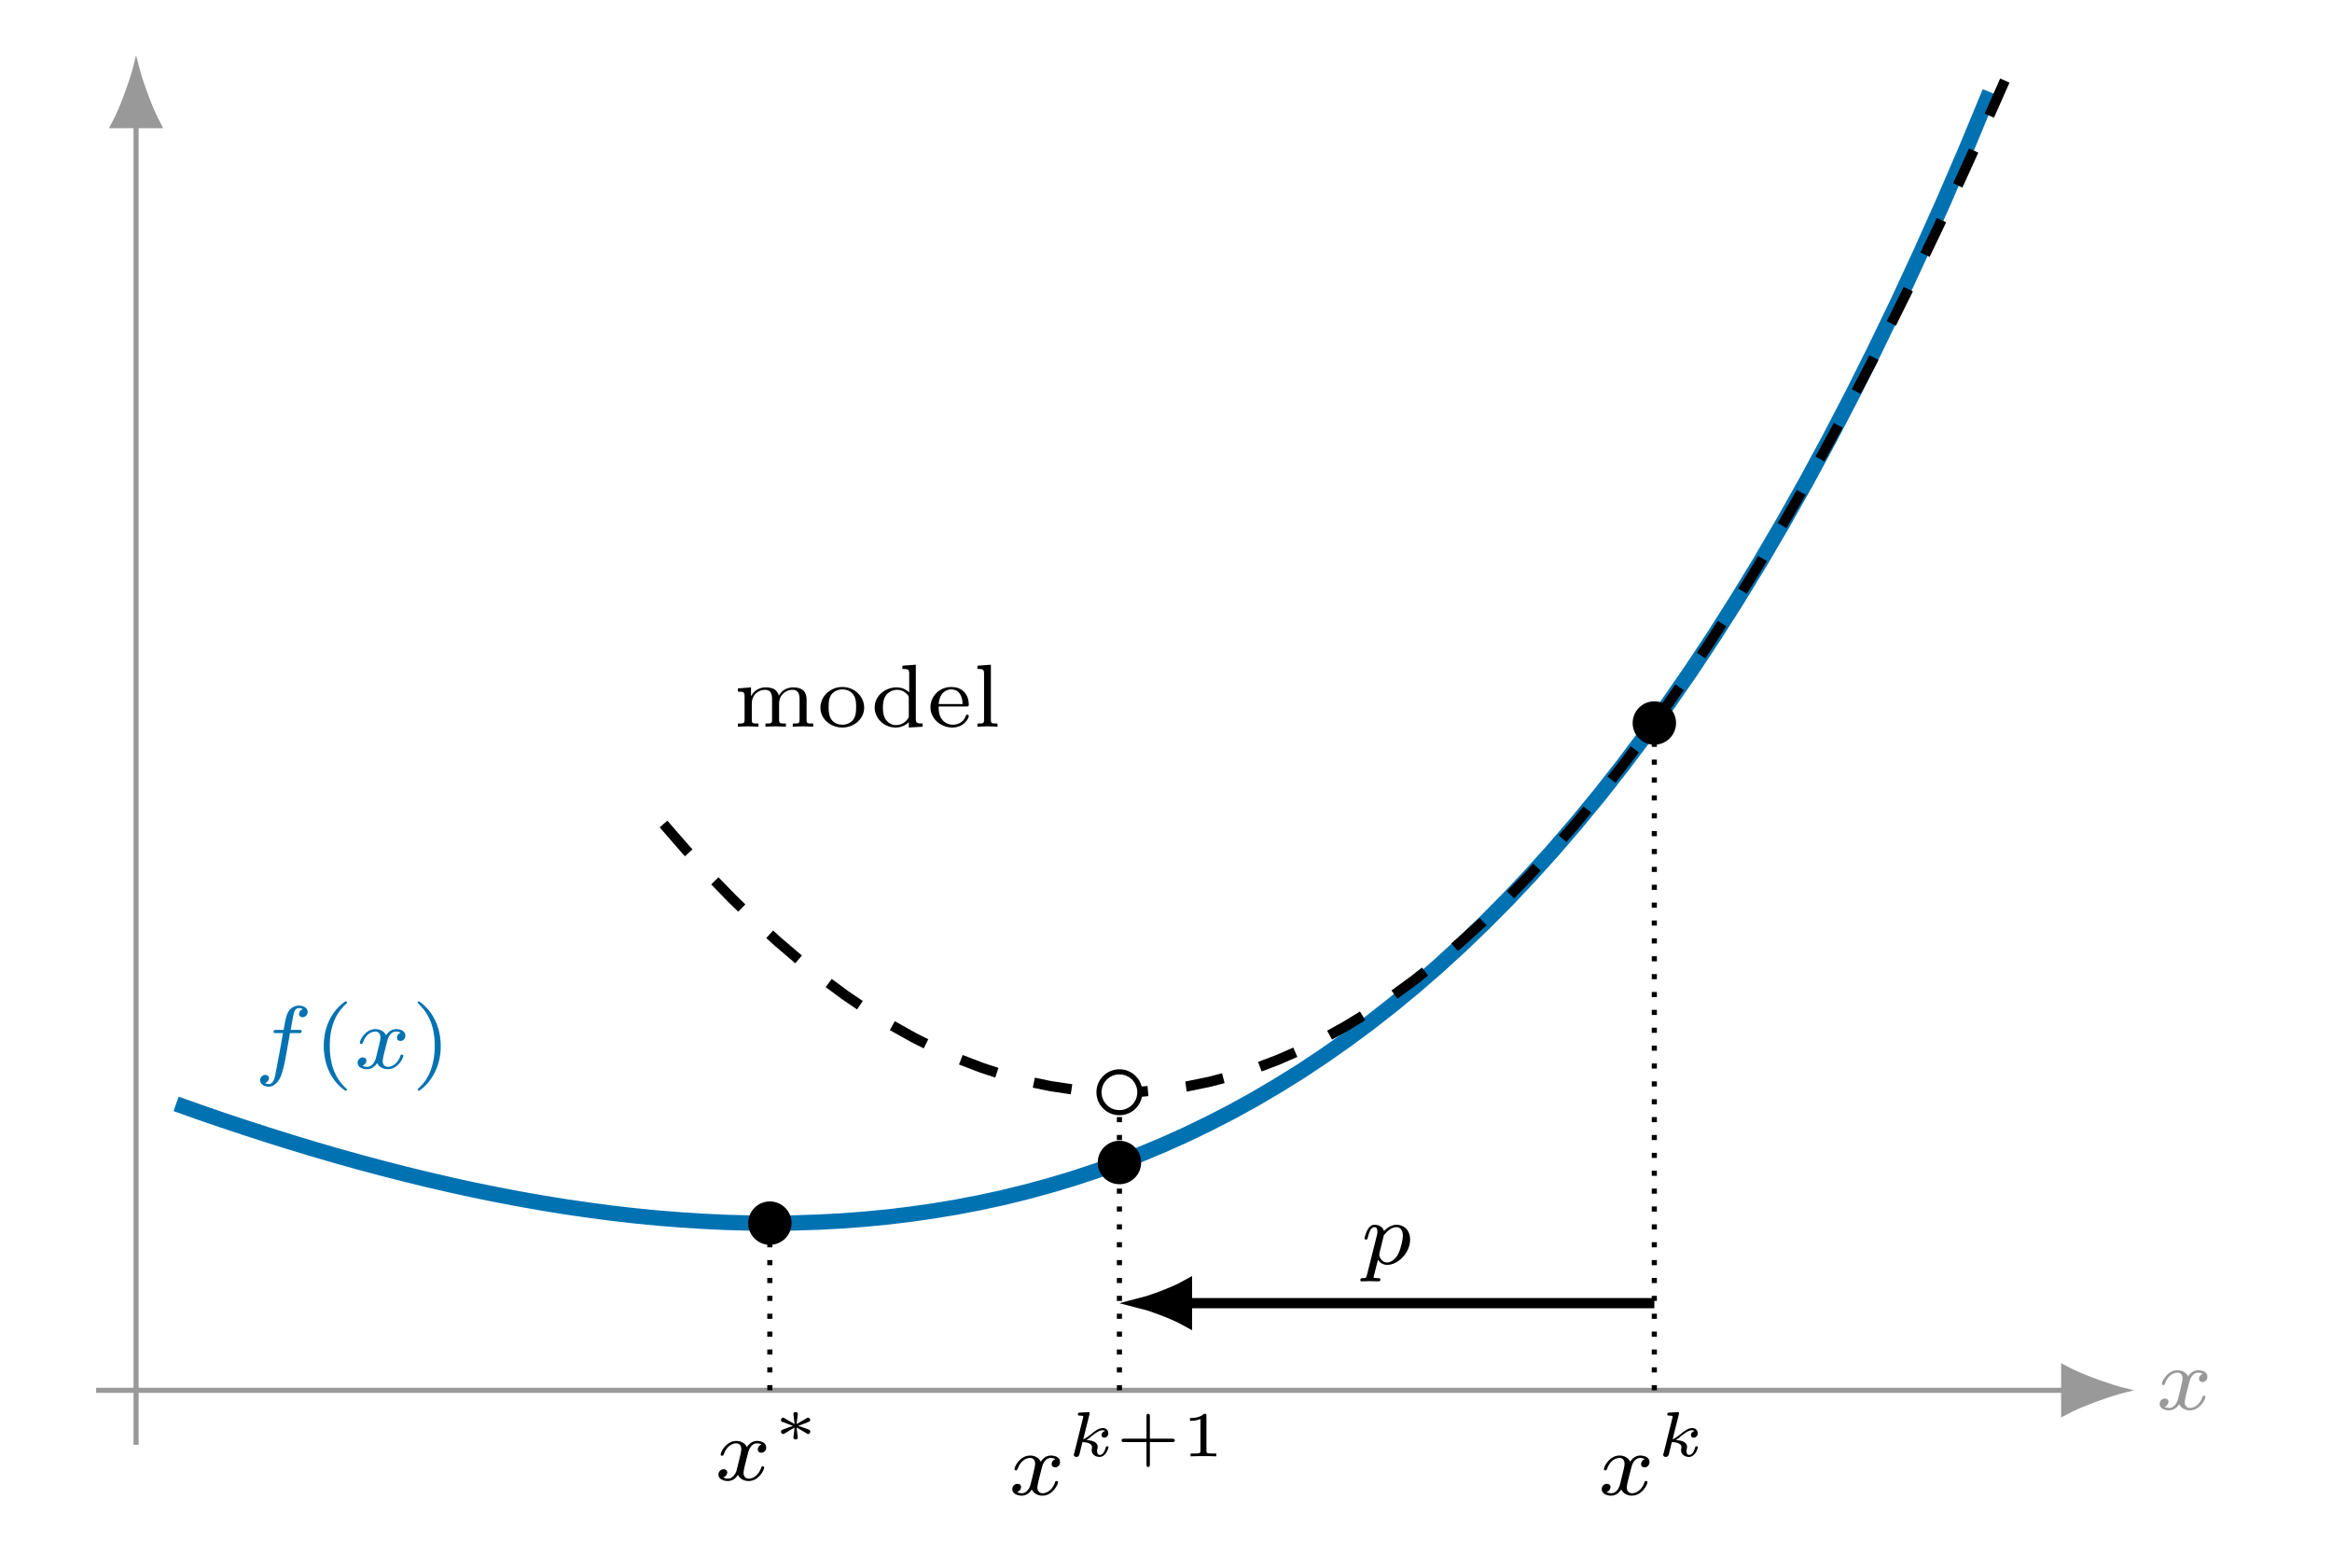
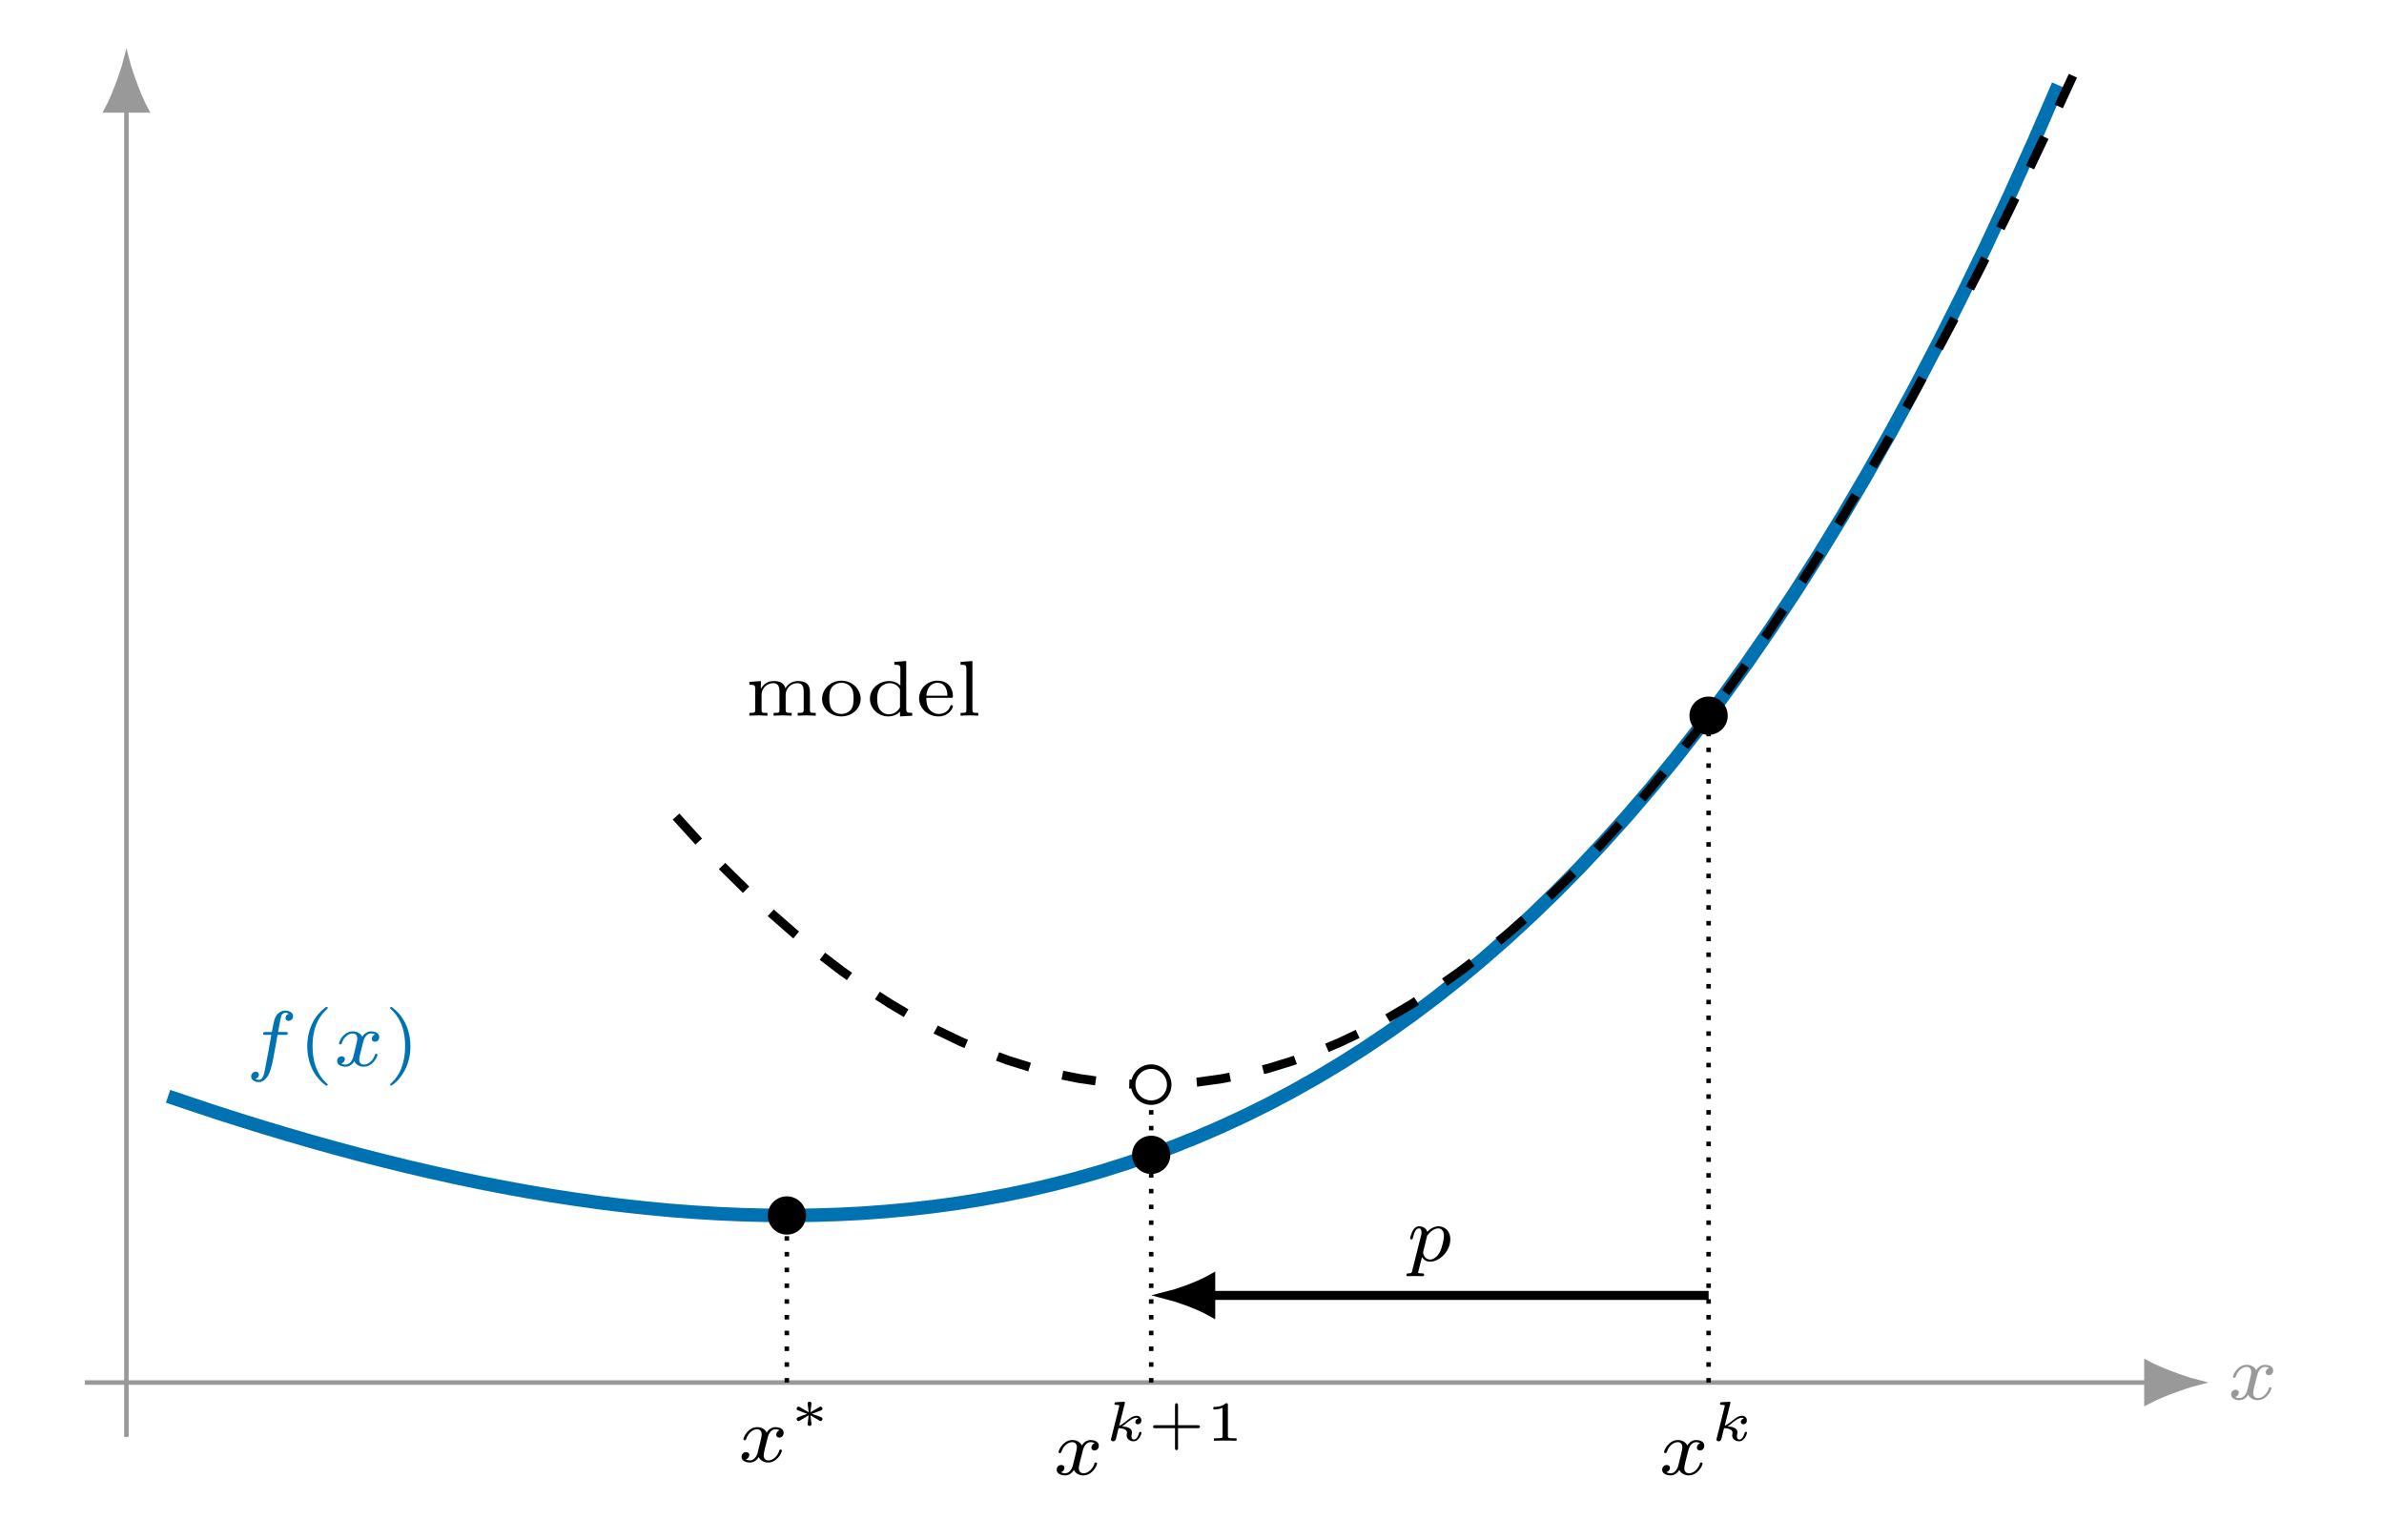
- <svg xmlns="http://www.w3.org/2000/svg" xmlns:xlink="http://www.w3.org/1999/xlink" width="181.54pt" height="121.996pt" viewBox="0 0 181.54 121.996">
+ <svg xmlns="http://www.w3.org/2000/svg" xmlns:xlink="http://www.w3.org/1999/xlink" width="210.453pt" height="135.887pt" viewBox="0 0 210.453 135.887">
  <defs>
    <g>
      <g id="glyph-0-0">
        <path d="M 1.734 -0.734 C 1.656 -0.5 1.438 -0.125 1.078 -0.125 C 1.062 -0.125 0.844 -0.125 0.703 -0.219 C 0.984 -0.312 1.016 -0.562 1.016 -0.609 C 1.016 -0.766 0.891 -0.859 0.734 -0.859 C 0.531 -0.859 0.328 -0.703 0.328 -0.438 C 0.328 -0.094 0.719 0.062 1.062 0.062 C 1.391 0.062 1.672 -0.125 1.844 -0.422 C 2.016 -0.062 2.391 0.062 2.672 0.062 C 3.469 0.062 3.891 -0.797 3.891 -1 C 3.891 -1.078 3.797 -1.078 3.781 -1.078 C 3.688 -1.078 3.672 -1.047 3.656 -0.969 C 3.5 -0.484 3.094 -0.125 2.703 -0.125 C 2.422 -0.125 2.281 -0.312 2.281 -0.578 C 2.281 -0.766 2.438 -1.391 2.641 -2.156 C 2.781 -2.703 3.094 -2.875 3.312 -2.875 C 3.328 -2.875 3.547 -2.875 3.688 -2.781 C 3.469 -2.719 3.391 -2.516 3.391 -2.391 C 3.391 -2.234 3.5 -2.141 3.672 -2.141 C 3.828 -2.141 4.047 -2.266 4.047 -2.562 C 4.047 -2.953 3.609 -3.062 3.328 -3.062 C 2.984 -3.062 2.703 -2.844 2.547 -2.578 C 2.422 -2.859 2.109 -3.062 1.719 -3.062 C 0.938 -3.062 0.5 -2.219 0.5 -2 C 0.5 -1.906 0.594 -1.906 0.609 -1.906 C 0.703 -1.906 0.703 -1.938 0.75 -2.031 C 0.922 -2.578 1.359 -2.875 1.703 -2.875 C 1.922 -2.875 2.109 -2.75 2.109 -2.406 C 2.109 -2.281 2.031 -1.922 1.969 -1.688 Z M 1.734 -0.734 " />
      </g>
      <g id="glyph-0-1">
        <path d="M 0.516 0.844 C 0.469 1.047 0.453 1.094 0.188 1.094 C 0.094 1.094 0 1.094 0 1.25 C 0 1.328 0.062 1.344 0.094 1.344 C 0.266 1.344 0.5 1.328 0.688 1.328 C 0.922 1.328 1.188 1.344 1.422 1.344 C 1.484 1.344 1.562 1.328 1.562 1.203 C 1.562 1.094 1.453 1.094 1.375 1.094 C 1.219 1.094 1.031 1.094 1.031 1.016 C 1.031 0.984 1.078 0.797 1.109 0.703 C 1.203 0.328 1.297 -0.047 1.375 -0.344 C 1.453 -0.203 1.672 0.062 2.094 0.062 C 2.938 0.062 3.875 -0.875 3.875 -1.906 C 3.875 -2.719 3.312 -3.062 2.828 -3.062 C 2.406 -3.062 2.031 -2.781 1.844 -2.578 C 1.719 -2.969 1.328 -3.062 1.125 -3.062 C 0.859 -3.062 0.688 -2.891 0.578 -2.703 C 0.438 -2.469 0.328 -2.047 0.328 -2 C 0.328 -1.906 0.422 -1.906 0.438 -1.906 C 0.547 -1.906 0.547 -1.938 0.594 -2.125 C 0.703 -2.531 0.828 -2.875 1.109 -2.875 C 1.281 -2.875 1.328 -2.719 1.328 -2.531 C 1.328 -2.453 1.328 -2.359 1.312 -2.328 Z M 1.828 -2.234 C 2.234 -2.766 2.594 -2.875 2.812 -2.875 C 3.078 -2.875 3.312 -2.672 3.312 -2.203 C 3.312 -1.906 3.156 -1.203 2.953 -0.797 C 2.781 -0.453 2.438 -0.125 2.094 -0.125 C 1.594 -0.125 1.469 -0.656 1.469 -0.734 C 1.469 -0.766 1.484 -0.812 1.484 -0.828 Z M 1.828 -2.234 " />
      </g>
      <g id="glyph-0-2">
        <path d="M 2.828 -2.75 L 3.516 -2.75 C 3.656 -2.75 3.734 -2.75 3.734 -2.906 C 3.734 -3 3.656 -3 3.531 -3 L 2.875 -3 C 3.031 -3.875 3.094 -4.203 3.156 -4.406 C 3.188 -4.547 3.344 -4.703 3.5 -4.703 C 3.516 -4.703 3.703 -4.703 3.828 -4.609 C 3.547 -4.531 3.531 -4.281 3.531 -4.234 C 3.531 -4.078 3.641 -3.984 3.797 -3.984 C 3.984 -3.984 4.203 -4.141 4.203 -4.406 C 4.203 -4.719 3.859 -4.891 3.5 -4.891 C 3.203 -4.891 2.859 -4.719 2.672 -4.375 C 2.531 -4.109 2.469 -3.797 2.328 -3 L 1.781 -3 C 1.641 -3 1.547 -3 1.547 -2.844 C 1.547 -2.75 1.641 -2.75 1.766 -2.75 L 2.281 -2.75 C 2.281 -2.703 1.828 -0.203 1.672 0.547 C 1.641 0.703 1.516 1.219 1.188 1.219 C 1.172 1.219 1.016 1.219 0.875 1.141 C 1.156 1.047 1.188 0.797 1.188 0.766 C 1.188 0.609 1.062 0.5 0.906 0.5 C 0.719 0.5 0.5 0.656 0.5 0.922 C 0.5 1.234 0.828 1.422 1.188 1.422 C 1.625 1.422 1.938 0.953 2.016 0.812 C 2.266 0.344 2.422 -0.516 2.438 -0.594 Z M 2.828 -2.75 " />
      </g>
      <g id="glyph-1-0">
        <path d="M 1.828 -3.266 C 1.844 -3.328 1.844 -3.344 1.844 -3.359 C 1.844 -3.453 1.781 -3.453 1.688 -3.438 L 1.078 -3.406 C 1 -3.391 0.984 -3.391 0.969 -3.375 C 0.938 -3.344 0.922 -3.281 0.922 -3.25 C 0.922 -3.172 1.016 -3.172 1.078 -3.172 C 1.078 -3.172 1.172 -3.172 1.25 -3.156 C 1.344 -3.156 1.344 -3.141 1.344 -3.094 C 1.344 -3.078 1.344 -3.078 1.328 -2.984 L 0.641 -0.234 C 0.609 -0.156 0.609 -0.156 0.609 -0.125 C 0.609 -0.016 0.703 0.047 0.812 0.047 C 1 0.047 1.047 -0.125 1.062 -0.203 L 1.281 -1.109 C 1.422 -1.109 2.031 -1.078 2.031 -0.719 C 2.031 -0.688 2.031 -0.672 2.016 -0.609 C 2 -0.531 2 -0.5 2 -0.484 C 2 -0.125 2.328 0.047 2.609 0.047 C 3.125 0.047 3.312 -0.656 3.312 -0.719 C 3.312 -0.781 3.234 -0.781 3.219 -0.781 C 3.125 -0.781 3.125 -0.766 3.094 -0.672 C 3.047 -0.5 2.906 -0.109 2.641 -0.109 C 2.453 -0.109 2.422 -0.297 2.422 -0.406 C 2.422 -0.406 2.422 -0.484 2.438 -0.562 C 2.469 -0.641 2.469 -0.703 2.469 -0.734 C 2.469 -1.172 1.922 -1.25 1.594 -1.266 C 1.734 -1.344 1.938 -1.516 2.016 -1.594 C 2.312 -1.812 2.578 -2.031 2.859 -2.031 C 2.969 -2.031 3 -2 3.031 -1.969 C 3.031 -1.969 3 -1.953 3 -1.953 C 2.766 -1.875 2.766 -1.672 2.766 -1.656 C 2.766 -1.562 2.828 -1.453 2.984 -1.453 C 3.094 -1.453 3.297 -1.531 3.297 -1.797 C 3.297 -2.047 3.109 -2.203 2.875 -2.203 C 2.531 -2.203 2.25 -1.969 1.891 -1.672 C 1.703 -1.531 1.547 -1.406 1.344 -1.328 Z M 1.828 -3.266 " />
      </g>
      <g id="glyph-2-0">
        <path d="M 2.688 -1.109 L 4.422 -1.109 C 4.484 -1.109 4.625 -1.109 4.625 -1.234 C 4.625 -1.375 4.484 -1.375 4.422 -1.375 L 2.688 -1.375 L 2.688 -3.109 C 2.688 -3.188 2.688 -3.312 2.547 -3.312 C 2.422 -3.312 2.422 -3.188 2.422 -3.109 L 2.422 -1.375 L 0.688 -1.375 C 0.609 -1.375 0.484 -1.375 0.484 -1.234 C 0.484 -1.109 0.609 -1.109 0.688 -1.109 L 2.422 -1.109 L 2.422 0.625 C 2.422 0.703 2.422 0.828 2.547 0.828 C 2.688 0.828 2.688 0.703 2.688 0.625 Z M 2.688 -1.109 " />
      </g>
      <g id="glyph-2-1">
        <path d="M 1.984 -3.156 C 1.984 -3.312 1.969 -3.312 1.797 -3.312 C 1.453 -2.984 0.891 -2.984 0.797 -2.984 L 0.703 -2.984 L 0.703 -2.766 L 0.797 -2.766 C 0.906 -2.766 1.234 -2.781 1.516 -2.906 L 1.516 -0.422 C 1.516 -0.266 1.516 -0.219 1 -0.219 L 0.75 -0.219 L 0.75 0 C 1.016 -0.016 1.453 -0.016 1.75 -0.016 C 2.031 -0.016 2.484 -0.016 2.75 0 L 2.75 -0.219 L 2.5 -0.219 C 1.984 -0.219 1.984 -0.266 1.984 -0.422 Z M 1.984 -3.156 " />
      </g>
      <g id="glyph-3-0">
        <path d="M 1.906 -1.375 C 1.922 -1.469 2 -2.109 2 -2.156 C 2 -2.234 1.922 -2.312 1.828 -2.312 C 1.719 -2.312 1.656 -2.234 1.656 -2.156 C 1.656 -2.109 1.734 -1.469 1.75 -1.375 L 0.969 -1.828 C 0.922 -1.859 0.906 -1.875 0.859 -1.875 C 0.781 -1.875 0.688 -1.797 0.688 -1.688 C 0.688 -1.609 0.734 -1.562 0.797 -1.547 C 1.062 -1.438 1.344 -1.344 1.625 -1.234 C 1.344 -1.141 0.891 -0.969 0.812 -0.938 C 0.781 -0.922 0.688 -0.891 0.688 -0.781 C 0.688 -0.672 0.781 -0.594 0.859 -0.594 C 0.922 -0.594 1.062 -0.703 1.75 -1.109 C 1.734 -1 1.656 -0.375 1.656 -0.328 C 1.656 -0.25 1.719 -0.172 1.828 -0.172 C 1.922 -0.172 2 -0.234 2 -0.328 C 2 -0.375 1.922 -1.016 1.906 -1.109 L 2.703 -0.641 C 2.734 -0.609 2.75 -0.594 2.797 -0.594 C 2.875 -0.594 2.969 -0.672 2.969 -0.781 C 2.969 -0.859 2.922 -0.922 2.859 -0.938 C 2.594 -1.047 2.312 -1.141 2.031 -1.234 C 2.312 -1.344 2.766 -1.5 2.844 -1.547 C 2.875 -1.562 2.969 -1.578 2.969 -1.688 C 2.969 -1.797 2.875 -1.875 2.797 -1.875 C 2.75 -1.875 2.734 -1.859 2.688 -1.828 Z M 1.906 -1.375 " />
      </g>
      <g id="glyph-4-0">
        <path d="M 2.469 -5.219 C 1.141 -4.281 0.797 -2.812 0.797 -1.75 C 0.797 -0.766 1.094 0.766 2.469 1.734 C 2.531 1.734 2.609 1.734 2.609 1.641 C 2.609 1.609 2.594 1.594 2.531 1.547 C 1.609 0.703 1.266 -0.469 1.266 -1.734 C 1.266 -3.609 1.984 -4.531 2.562 -5.047 C 2.594 -5.078 2.609 -5.094 2.609 -5.125 C 2.609 -5.219 2.531 -5.219 2.469 -5.219 Z M 2.469 -5.219 " />
      </g>
      <g id="glyph-4-1">
        <path d="M 0.625 -5.219 C 0.578 -5.219 0.5 -5.219 0.5 -5.125 C 0.5 -5.094 0.516 -5.078 0.562 -5.031 C 1.156 -4.484 1.828 -3.547 1.828 -1.75 C 1.828 -0.297 1.375 0.812 0.625 1.484 C 0.5 1.609 0.5 1.609 0.5 1.641 C 0.5 1.688 0.516 1.734 0.578 1.734 C 0.672 1.734 1.328 1.266 1.781 0.406 C 2.094 -0.172 2.297 -0.922 2.297 -1.734 C 2.297 -2.719 2 -4.234 0.625 -5.219 Z M 0.625 -5.219 " />
      </g>
      <g id="glyph-4-2">
        <path d="M 5.719 -2.109 C 5.719 -2.719 5.422 -3.062 4.672 -3.062 C 4.125 -3.062 3.75 -2.766 3.562 -2.422 C 3.422 -2.906 3.047 -3.062 2.531 -3.062 C 1.969 -3.062 1.594 -2.75 1.406 -2.391 L 1.391 -2.391 L 1.391 -3.062 L 0.375 -2.984 L 0.375 -2.734 C 0.844 -2.734 0.891 -2.688 0.891 -2.344 L 0.891 -0.547 C 0.891 -0.25 0.828 -0.25 0.375 -0.25 L 0.375 0 C 0.391 0 0.875 -0.031 1.172 -0.031 C 1.422 -0.031 1.906 0 1.969 0 L 1.969 -0.25 C 1.516 -0.25 1.453 -0.25 1.453 -0.547 L 1.453 -1.797 C 1.453 -2.531 2.016 -2.875 2.484 -2.875 C 2.969 -2.875 3.031 -2.484 3.031 -2.141 L 3.031 -0.547 C 3.031 -0.25 2.969 -0.25 2.516 -0.25 L 2.516 0 C 2.531 0 3.016 -0.031 3.297 -0.031 C 3.562 -0.031 4.047 0 4.109 0 L 4.109 -0.25 C 3.656 -0.25 3.578 -0.25 3.578 -0.547 L 3.578 -1.797 C 3.578 -2.531 4.156 -2.875 4.609 -2.875 C 5.109 -2.875 5.172 -2.484 5.172 -2.141 L 5.172 -0.547 C 5.172 -0.25 5.094 -0.25 4.641 -0.25 L 4.641 0 C 4.656 0 5.141 -0.031 5.438 -0.031 C 5.688 -0.031 6.172 0 6.234 0 L 6.234 -0.25 C 5.781 -0.25 5.719 -0.25 5.719 -0.547 Z M 5.719 -2.109 " />
      </g>
      <g id="glyph-4-3">
        <path d="M 3.672 -1.484 C 3.672 -2.344 2.938 -3.094 1.969 -3.094 C 1.016 -3.094 0.266 -2.344 0.266 -1.484 C 0.266 -0.625 1.031 0.062 1.969 0.062 C 2.906 0.062 3.672 -0.625 3.672 -1.484 Z M 1.969 -0.156 C 1.719 -0.156 1.344 -0.234 1.109 -0.578 C 0.922 -0.859 0.906 -1.219 0.906 -1.547 C 0.906 -1.844 0.906 -2.25 1.156 -2.547 C 1.328 -2.75 1.625 -2.906 1.969 -2.906 C 2.391 -2.906 2.672 -2.719 2.828 -2.5 C 3.031 -2.219 3.047 -1.875 3.047 -1.547 C 3.047 -1.203 3.031 -0.844 2.828 -0.562 C 2.641 -0.297 2.312 -0.156 1.969 -0.156 Z M 1.969 -0.156 " />
      </g>
      <g id="glyph-4-4">
        <path d="M 2.469 -4.75 L 2.469 -4.5 C 2.938 -4.5 3 -4.453 3 -4.109 L 3 -2.672 C 2.734 -2.922 2.406 -3.062 2.016 -3.062 C 1.094 -3.062 0.312 -2.375 0.312 -1.5 C 0.312 -0.625 1.062 0.062 1.938 0.062 C 2.516 0.062 2.844 -0.234 2.969 -0.359 L 2.969 0.062 L 4.047 0 L 4.047 -0.25 C 3.578 -0.25 3.516 -0.297 3.516 -0.641 L 3.516 -4.828 Z M 2.969 -0.734 C 2.781 -0.406 2.438 -0.125 1.984 -0.125 C 1.594 -0.125 1.312 -0.359 1.172 -0.562 C 1.031 -0.766 0.953 -1.047 0.953 -1.484 C 0.953 -1.641 0.953 -2.172 1.234 -2.5 C 1.516 -2.812 1.859 -2.875 2.062 -2.875 C 2.391 -2.875 2.688 -2.719 2.891 -2.469 C 2.969 -2.359 2.969 -2.344 2.969 -2.219 Z M 2.969 -0.734 " />
      </g>
      <g id="glyph-4-5">
        <path d="M 3.062 -1.578 C 3.203 -1.578 3.25 -1.578 3.25 -1.734 C 3.25 -2.344 2.906 -3.094 1.875 -3.094 C 0.969 -3.094 0.266 -2.375 0.266 -1.516 C 0.266 -0.641 1.047 0.062 1.969 0.062 C 2.906 0.062 3.25 -0.688 3.25 -0.828 C 3.25 -0.859 3.234 -0.938 3.141 -0.938 C 3.047 -0.938 3.031 -0.891 3.016 -0.828 C 2.797 -0.25 2.266 -0.156 2.016 -0.156 C 1.688 -0.156 1.375 -0.297 1.172 -0.562 C 0.906 -0.891 0.906 -1.312 0.906 -1.578 Z M 0.906 -1.766 C 0.984 -2.75 1.609 -2.906 1.875 -2.906 C 2.734 -2.906 2.766 -1.938 2.766 -1.766 Z M 0.906 -1.766 " />
      </g>
      <g id="glyph-4-6">
        <path d="M 1.438 -4.828 L 0.391 -4.75 L 0.391 -4.5 C 0.859 -4.5 0.906 -4.453 0.906 -4.109 L 0.906 -0.547 C 0.906 -0.25 0.844 -0.25 0.391 -0.25 L 0.391 0 C 0.406 0 0.891 -0.031 1.172 -0.031 C 1.438 -0.031 1.688 -0.016 1.953 0 L 1.953 -0.25 C 1.5 -0.25 1.438 -0.25 1.438 -0.547 Z M 1.438 -4.828 " />
      </g>
    </g>
    <clipPath id="clip-0">
-       <path clip-rule="nonzero" d="M 3 0.152 L 18 0.152 L 18 16 L 3 16 Z M 3 0.152 " />
+       <path clip-rule="nonzero" d="M 3 0.121 L 19 0.121 L 19 16 L 3 16 Z M 3 0.121 " />
    </clipPath>
    <clipPath id="clip-1">
-       <path clip-rule="nonzero" d="M 0 0.152 L 172 0.152 L 172 113 L 0 113 Z M 0 0.152 " />
+       <path clip-rule="nonzero" d="M 0 0.121 L 199 0.121 L 199 125 L 0 125 Z M 0 0.121 " />
    </clipPath>
    <clipPath id="clip-2">
-       <path clip-rule="nonzero" d="M 40 0.152 L 168 0.152 L 168 97 L 40 97 Z M 40 0.152 " />
+       <path clip-rule="nonzero" d="M 48 0.121 L 195 0.121 L 195 107 L 48 107 Z M 48 0.121 " />
    </clipPath>
  </defs>
-   <path fill="none" stroke-width="0.399" stroke-linecap="butt" stroke-linejoin="miter" stroke="rgb(59.999%, 59.999%, 59.999%)" stroke-opacity="1" stroke-miterlimit="10" d="M -9.356 0.001 L 144.2 0.001 " transform="matrix(0.997473, 0, 0, -0.997473, 16.81639, 108.2353)" />
-   <path fill-rule="nonzero" fill="rgb(59.999%, 59.999%, 59.999%)" fill-opacity="1" stroke-width="0.399" stroke-linecap="butt" stroke-linejoin="miter" stroke="rgb(59.999%, 59.999%, 59.999%)" stroke-opacity="1" stroke-miterlimit="10" d="M 4.648 0.001 C 4.077 0.138 1.566 0.925 -0 1.779 L -0 -1.781 C 1.566 -0.923 4.077 -0.14 4.648 0.001 Z M 4.648 0.001 " transform="matrix(0.997473, 0, 0, -0.997473, 160.6524, 108.2353)" />
+   <path fill="none" stroke-width="0.399" stroke-linecap="butt" stroke-linejoin="miter" stroke="rgb(59.999%, 59.999%, 59.999%)" stroke-opacity="1" stroke-miterlimit="10" d="M -11.056 0 L 171.413 0 " transform="matrix(0.997408, 0, 0, -0.997408, 18.51188, 122.0509)" />
+   <path fill-rule="nonzero" fill="rgb(59.999%, 59.999%, 59.999%)" fill-opacity="1" stroke-width="0.399" stroke-linecap="butt" stroke-linejoin="miter" stroke="rgb(59.999%, 59.999%, 59.999%)" stroke-opacity="1" stroke-miterlimit="10" d="M 4.648 0 C 4.076 0.137 1.569 0.924 -0.001 1.778 L -0.001 -1.778 C 1.569 -0.924 4.076 -0.137 4.648 0 Z M 4.648 0 " transform="matrix(0.997408, 0, 0, -0.997408, 189.4815, 122.0509)" />
  <g fill="rgb(59.999%, 59.999%, 59.999%)" fill-opacity="1">
-     <use xlink:href="#glyph-0-0" x="167.796" y="109.733" />
+     <use xlink:href="#glyph-0-0" x="196.624" y="123.548" />
  </g>
-   <path fill="none" stroke-width="0.399" stroke-linecap="butt" stroke-linejoin="miter" stroke="rgb(59.999%, 59.999%, 59.999%)" stroke-opacity="1" stroke-miterlimit="10" d="M -6.238 -4.252 L -6.238 98.704 " transform="matrix(0.997473, 0, 0, -0.997473, 16.81639, 108.2353)" />
-   <path fill-rule="nonzero" fill="rgb(59.999%, 59.999%, 59.999%)" fill-opacity="1" d="M 10.594 5.145 C 10.457 5.715 9.672 8.215 8.82 9.781 L 12.371 9.781 C 11.516 8.215 10.734 5.715 10.594 5.145 Z M 10.594 5.145 " />
+   <path fill="none" stroke-width="0.399" stroke-linecap="butt" stroke-linejoin="miter" stroke="rgb(59.999%, 59.999%, 59.999%)" stroke-opacity="1" stroke-miterlimit="10" d="M -7.371 -4.817 L -7.371 112.597 " transform="matrix(0.997408, 0, 0, -0.997408, 18.51188, 122.0509)" />
+   <path fill-rule="nonzero" fill="rgb(59.999%, 59.999%, 59.999%)" fill-opacity="1" d="M 11.16 5.109 C 11.023 5.68 10.238 8.184 9.387 9.746 L 12.934 9.746 C 12.082 8.184 11.297 5.68 11.16 5.109 Z M 11.16 5.109 " />
  <g clip-path="url(#clip-0)">
-     <path fill="none" stroke-width="0.399" stroke-linecap="butt" stroke-linejoin="miter" stroke="rgb(59.999%, 59.999%, 59.999%)" stroke-opacity="1" stroke-miterlimit="10" d="M 4.648 0.002 C 4.076 0.139 1.57 0.926 -0.001 1.78 L -0.001 -1.78 C 1.57 -0.922 4.076 -0.139 4.648 0.002 Z M 4.648 0.002 " transform="matrix(0, -0.997473, -0.997473, 0, 10.5955, 9.780509)" />
+     <path fill="none" stroke-width="0.399" stroke-linecap="butt" stroke-linejoin="miter" stroke="rgb(59.999%, 59.999%, 59.999%)" stroke-opacity="1" stroke-miterlimit="10" d="M 4.65 0 C 4.079 0.137 1.568 0.924 0.002 1.778 L 0.002 -1.778 C 1.568 -0.924 4.079 -0.137 4.65 0 Z M 4.65 0 " transform="matrix(0, -0.997408, -0.997408, 0, 11.16037, 9.74766)" />
  </g>
  <g clip-path="url(#clip-1)">
-     <path fill="none" stroke-width="1.196" stroke-linecap="butt" stroke-linejoin="miter" stroke="rgb(0%, 44.707%, 69.803%)" stroke-opacity="1" stroke-miterlimit="10" d="M -3.117 22.354 L -1.328 21.72 L 0.466 21.101 L 2.256 20.506 L 4.049 19.926 L 5.839 19.366 L 7.633 18.822 L 9.426 18.301 L 11.216 17.8 L 13.009 17.322 L 14.799 16.864 L 16.593 16.425 L 18.382 16.014 L 20.176 15.622 L 21.966 15.258 L 23.759 14.918 L 25.553 14.604 L 27.343 14.314 L 29.136 14.056 L 30.926 13.821 L 32.719 13.617 L 34.509 13.441 L 36.303 13.3 L 38.092 13.187 L 39.886 13.104 L 41.676 13.057 L 43.469 13.046 L 45.263 13.069 L 47.053 13.128 L 48.846 13.222 L 50.636 13.359 L 52.429 13.531 L 54.219 13.747 L 56.013 14.005 L 57.802 14.303 L 59.596 14.647 L 61.386 15.035 L 63.179 15.474 L 64.973 15.959 L 66.763 16.492 L 68.556 17.079 L 70.346 17.718 L 72.139 18.411 L 73.929 19.159 L 75.723 19.965 L 77.512 20.831 L 79.306 21.755 L 81.1 22.746 L 82.889 23.799 L 84.683 24.915 L 86.472 26.106 L 88.266 27.363 L 90.056 28.691 L 91.849 30.097 L 93.639 31.577 L 95.433 33.139 L 97.222 34.776 L 99.016 36.503 L 100.809 38.313 L 102.599 40.212 L 104.393 42.201 L 106.182 44.285 L 107.976 46.462 L 109.766 48.745 L 111.559 51.126 L 113.349 53.609 L 115.143 56.202 L 116.936 58.908 L 118.726 61.727 L 120.519 64.664 L 122.309 67.723 L 124.103 70.907 L 125.892 74.216 L 127.686 77.662 L 129.476 81.241 L 131.269 84.962 L 133.059 88.823 L 134.853 92.837 L 136.646 97 L 138.436 101.323 " transform="matrix(0.997473, 0, 0, -0.997473, 16.81639, 108.2353)" />
+     <path fill="none" stroke-width="1.196" stroke-linecap="butt" stroke-linejoin="miter" stroke="rgb(0%, 44.707%, 69.803%)" stroke-opacity="1" stroke-miterlimit="10" d="M -3.686 25.335 L -1.567 24.619 L 0.548 23.914 L 2.667 23.24 L 4.786 22.582 L 6.904 21.948 L 9.019 21.333 L 11.138 20.741 L 13.257 20.173 L 15.372 19.633 L 17.49 19.112 L 19.609 18.619 L 21.728 18.149 L 23.843 17.706 L 25.962 17.295 L 28.08 16.907 L 30.195 16.551 L 32.314 16.226 L 34.433 15.928 L 36.548 15.666 L 38.666 15.435 L 40.785 15.235 L 42.904 15.074 L 45.019 14.945 L 47.138 14.855 L 49.256 14.8 L 51.371 14.785 L 53.49 14.812 L 55.609 14.879 L 57.728 14.984 L 59.842 15.141 L 61.961 15.337 L 64.08 15.58 L 66.195 15.869 L 68.314 16.21 L 70.432 16.598 L 72.547 17.04 L 74.666 17.538 L 76.785 18.086 L 78.904 18.693 L 81.018 19.359 L 83.137 20.079 L 85.256 20.867 L 87.371 21.713 L 89.49 22.629 L 91.608 23.608 L 93.727 24.658 L 95.842 25.778 L 97.961 26.972 L 100.08 28.241 L 102.194 29.585 L 104.313 31.01 L 106.432 32.518 L 108.547 34.112 L 110.666 35.788 L 112.784 37.558 L 114.903 39.415 L 117.018 41.373 L 119.137 43.421 L 121.256 45.571 L 123.37 47.827 L 125.489 50.189 L 127.608 52.66 L 129.727 55.245 L 131.842 57.943 L 133.96 60.759 L 136.079 63.696 L 138.194 66.763 L 140.313 69.959 L 142.432 73.288 L 144.55 76.754 L 146.665 80.361 L 148.784 84.113 L 150.903 88.017 L 153.018 92.075 L 155.136 96.289 L 157.255 100.667 L 159.37 105.218 L 161.489 109.934 L 163.608 114.833 " transform="matrix(0.997408, 0, 0, -0.997408, 18.51188, 122.0509)" />
  </g>
  <g clip-path="url(#clip-2)">
-     <path fill="none" stroke-width="0.797" stroke-linecap="butt" stroke-linejoin="miter" stroke="rgb(0%, 0%, 0%)" stroke-opacity="1" stroke-dasharray="2.989 2.989" stroke-miterlimit="10" d="M 34.924 44.199 L 36.698 42.162 L 38.476 40.232 L 40.25 38.403 L 42.024 36.676 L 43.802 35.054 L 45.576 33.539 L 47.354 32.129 L 49.128 30.821 L 50.902 29.615 L 52.68 28.518 L 54.454 27.524 L 56.232 26.631 L 58.006 25.848 L 59.784 25.166 L 61.558 24.587 L 63.332 24.113 L 65.11 23.745 L 66.884 23.478 L 68.662 23.318 L 70.436 23.263 L 72.21 23.31 L 73.988 23.463 L 75.762 23.717 L 77.54 24.081 L 79.314 24.543 L 81.092 25.115 L 82.866 25.789 L 84.64 26.564 L 86.418 27.449 L 88.192 28.432 L 89.97 29.525 L 91.744 30.719 L 93.522 32.019 L 95.296 33.421 L 97.07 34.929 L 98.848 36.543 L 100.622 38.258 L 102.399 40.079 L 104.173 42.002 L 105.947 44.034 L 107.725 46.164 L 109.499 48.405 L 111.277 50.746 L 113.051 53.19 L 114.829 55.743 L 116.603 58.395 L 118.377 61.156 L 120.155 64.018 L 121.929 66.987 L 123.707 70.057 L 125.481 73.233 L 127.255 76.515 L 129.033 79.898 L 130.807 83.387 L 132.585 86.979 L 134.359 90.679 L 136.137 94.478 L 137.911 98.386 L 139.685 102.396 " transform="matrix(0.997473, 0, 0, -0.997473, 16.81639, 108.2353)" />
+     <path fill="none" stroke-width="0.797" stroke-linecap="butt" stroke-linejoin="miter" stroke="rgb(0%, 0%, 0%)" stroke-opacity="1" stroke-dasharray="2.989 2.989" stroke-miterlimit="10" d="M 41.275 50.095 L 43.37 47.784 L 45.469 45.595 L 47.568 43.523 L 49.668 41.565 L 51.767 39.732 L 53.862 38.013 L 55.961 36.411 L 58.061 34.93 L 60.16 33.568 L 62.259 32.322 L 64.358 31.194 L 66.453 30.184 L 68.553 29.295 L 70.652 28.519 L 72.751 27.865 L 74.85 27.329 L 76.949 26.91 L 79.045 26.612 L 81.144 26.428 L 83.243 26.365 L 85.342 26.42 L 87.441 26.592 L 89.537 26.882 L 91.636 27.29 L 93.735 27.818 L 95.834 28.465 L 97.933 29.228 L 100.033 30.109 L 102.128 31.108 L 104.227 32.224 L 106.326 33.462 L 108.425 34.817 L 110.525 36.289 L 112.624 37.88 L 114.719 39.587 L 116.818 41.416 L 118.917 43.359 L 121.017 45.423 L 123.116 47.604 L 125.215 49.903 L 127.31 52.323 L 129.41 54.857 L 131.509 57.512 L 133.608 60.285 L 135.707 63.176 L 137.802 66.183 L 139.902 69.309 L 142.001 72.555 L 144.1 75.92 L 146.199 79.401 L 148.298 83 L 150.394 86.717 L 152.493 90.551 L 154.592 94.507 L 156.691 98.58 L 158.79 102.77 L 160.89 107.078 L 162.985 111.504 L 165.084 116.047 " transform="matrix(0.997408, 0, 0, -0.997408, 18.51188, 122.0509)" />
  </g>
-   <path fill="none" stroke-width="0.399" stroke-linecap="butt" stroke-linejoin="miter" stroke="rgb(0%, 0%, 0%)" stroke-opacity="1" stroke-dasharray="0.399 0.996" stroke-miterlimit="10" d="M 112.252 0.001 L 112.252 52.078 " transform="matrix(0.997473, 0, 0, -0.997473, 16.81639, 108.2353)" />
-   <path fill="none" stroke-width="0.399" stroke-linecap="butt" stroke-linejoin="miter" stroke="rgb(0%, 0%, 0%)" stroke-opacity="1" stroke-dasharray="0.399 0.996" stroke-miterlimit="10" d="M 70.506 0.001 L 70.506 23.263 " transform="matrix(0.997473, 0, 0, -0.997473, 16.81639, 108.2353)" />
-   <path fill="none" stroke-width="0.399" stroke-linecap="butt" stroke-linejoin="miter" stroke="rgb(0%, 0%, 0%)" stroke-opacity="1" stroke-dasharray="0.399 0.996" stroke-miterlimit="10" d="M 43.223 0.001 L 43.223 13.046 " transform="matrix(0.997473, 0, 0, -0.997473, 16.81639, 108.2353)" />
-   <path fill-rule="nonzero" fill="rgb(0%, 0%, 0%)" fill-opacity="1" stroke-width="0.399" stroke-linecap="butt" stroke-linejoin="miter" stroke="rgb(0%, 0%, 0%)" stroke-opacity="1" stroke-miterlimit="10" d="M 113.748 52.078 C 113.748 52.904 113.079 53.574 112.252 53.574 C 111.426 53.574 110.76 52.904 110.76 52.078 C 110.76 51.252 111.426 50.586 112.252 50.586 C 113.079 50.586 113.748 51.252 113.748 52.078 Z M 113.748 52.078 " transform="matrix(0.997473, 0, 0, -0.997473, 16.81639, 108.2353)" />
-   <path fill-rule="nonzero" fill="rgb(100%, 100%, 100%)" fill-opacity="1" stroke-width="0.399" stroke-linecap="butt" stroke-linejoin="miter" stroke="rgb(0%, 0%, 0%)" stroke-opacity="1" stroke-miterlimit="10" d="M 72.1 23.263 C 72.1 24.144 71.387 24.857 70.506 24.857 C 69.625 24.857 68.912 24.144 68.912 23.263 C 68.912 22.382 69.625 21.669 70.506 21.669 C 71.387 21.669 72.1 22.382 72.1 23.263 Z M 72.1 23.263 " transform="matrix(0.997473, 0, 0, -0.997473, 16.81639, 108.2353)" />
-   <path fill-rule="nonzero" fill="rgb(0%, 0%, 0%)" fill-opacity="1" stroke-width="0.399" stroke-linecap="butt" stroke-linejoin="miter" stroke="rgb(0%, 0%, 0%)" stroke-opacity="1" stroke-miterlimit="10" d="M 72.002 17.78 C 72.002 18.607 71.333 19.276 70.506 19.276 C 69.684 19.276 69.014 18.607 69.014 17.78 C 69.014 16.954 69.684 16.284 70.506 16.284 C 71.333 16.284 72.002 16.954 72.002 17.78 Z M 72.002 17.78 " transform="matrix(0.997473, 0, 0, -0.997473, 16.81639, 108.2353)" />
-   <path fill-rule="nonzero" fill="rgb(0%, 0%, 0%)" fill-opacity="1" stroke-width="0.399" stroke-linecap="butt" stroke-linejoin="miter" stroke="rgb(0%, 0%, 0%)" stroke-opacity="1" stroke-miterlimit="10" d="M 44.719 13.046 C 44.719 13.872 44.049 14.542 43.223 14.542 C 42.4 14.542 41.73 13.872 41.73 13.046 C 41.73 12.223 42.4 11.554 43.223 11.554 C 44.049 11.554 44.719 12.223 44.719 13.046 Z M 44.719 13.046 " transform="matrix(0.997473, 0, 0, -0.997473, 16.81639, 108.2353)" />
-   <path fill="none" stroke-width="0.797" stroke-linecap="butt" stroke-linejoin="miter" stroke="rgb(0%, 0%, 0%)" stroke-opacity="1" stroke-miterlimit="10" d="M 112.252 6.803 L 75.777 6.803 " transform="matrix(0.997473, 0, 0, -0.997473, 16.81639, 108.2353)" />
-   <path fill-rule="nonzero" fill="rgb(0%, 0%, 0%)" fill-opacity="1" stroke-width="0.797" stroke-linecap="butt" stroke-linejoin="miter" stroke="rgb(0%, 0%, 0%)" stroke-opacity="1" stroke-miterlimit="10" d="M 3.627 0 C 3.181 0.11 1.223 0.744 0.001 1.433 L 0.001 -1.433 C 1.223 -0.744 3.181 -0.113 3.627 0 Z M 3.627 0 " transform="matrix(-0.997473, 0, 0, 0.997473, 92.40318, 101.4491)" />
+   <path fill="none" stroke-width="0.399" stroke-linecap="butt" stroke-linejoin="miter" stroke="rgb(0%, 0%, 0%)" stroke-opacity="1" stroke-dasharray="0.399 0.996" stroke-miterlimit="10" d="M 132.664 0 L 132.664 59.024 " transform="matrix(0.997408, 0, 0, -0.997408, 18.51188, 122.0509)" />
+   <path fill="none" stroke-width="0.399" stroke-linecap="butt" stroke-linejoin="miter" stroke="rgb(0%, 0%, 0%)" stroke-opacity="1" stroke-dasharray="0.399 0.996" stroke-miterlimit="10" d="M 83.329 0 L 83.329 26.365 " transform="matrix(0.997408, 0, 0, -0.997408, 18.51188, 122.0509)" />
+   <path fill="none" stroke-width="0.399" stroke-linecap="butt" stroke-linejoin="miter" stroke="rgb(0%, 0%, 0%)" stroke-opacity="1" stroke-dasharray="0.399 0.996" stroke-miterlimit="10" d="M 51.081 0 L 51.081 14.788 " transform="matrix(0.997408, 0, 0, -0.997408, 18.51188, 122.0509)" />
+   <path fill-rule="nonzero" fill="rgb(0%, 0%, 0%)" fill-opacity="1" stroke-width="0.399" stroke-linecap="butt" stroke-linejoin="miter" stroke="rgb(0%, 0%, 0%)" stroke-opacity="1" stroke-miterlimit="10" d="M 134.156 59.024 C 134.156 59.847 133.49 60.516 132.664 60.516 C 131.838 60.516 131.168 59.847 131.168 59.024 C 131.168 58.198 131.838 57.528 132.664 57.528 C 133.49 57.528 134.156 58.198 134.156 59.024 Z M 134.156 59.024 " transform="matrix(0.997408, 0, 0, -0.997408, 18.51188, 122.0509)" />
+   <path fill-rule="nonzero" fill="rgb(100%, 100%, 100%)" fill-opacity="1" stroke-width="0.399" stroke-linecap="butt" stroke-linejoin="miter" stroke="rgb(0%, 0%, 0%)" stroke-opacity="1" stroke-miterlimit="10" d="M 84.923 26.365 C 84.923 27.247 84.206 27.959 83.329 27.959 C 82.448 27.959 81.735 27.247 81.735 26.365 C 81.735 25.484 82.448 24.771 83.329 24.771 C 84.206 24.771 84.923 25.484 84.923 26.365 Z M 84.923 26.365 " transform="matrix(0.997408, 0, 0, -0.997408, 18.51188, 122.0509)" />
+   <path fill-rule="nonzero" fill="rgb(0%, 0%, 0%)" fill-opacity="1" stroke-width="0.399" stroke-linecap="butt" stroke-linejoin="miter" stroke="rgb(0%, 0%, 0%)" stroke-opacity="1" stroke-miterlimit="10" d="M 84.821 20.15 C 84.821 20.976 84.152 21.646 83.329 21.646 C 82.503 21.646 81.833 20.976 81.833 20.15 C 81.833 19.324 82.503 18.658 83.329 18.658 C 84.152 18.658 84.821 19.324 84.821 20.15 Z M 84.821 20.15 " transform="matrix(0.997408, 0, 0, -0.997408, 18.51188, 122.0509)" />
+   <path fill-rule="nonzero" fill="rgb(0%, 0%, 0%)" fill-opacity="1" stroke-width="0.399" stroke-linecap="butt" stroke-linejoin="miter" stroke="rgb(0%, 0%, 0%)" stroke-opacity="1" stroke-miterlimit="10" d="M 52.578 14.788 C 52.578 15.611 51.908 16.281 51.081 16.281 C 50.259 16.281 49.589 15.611 49.589 14.788 C 49.589 13.962 50.259 13.292 51.081 13.292 C 51.908 13.292 52.578 13.962 52.578 14.788 Z M 52.578 14.788 " transform="matrix(0.997408, 0, 0, -0.997408, 18.51188, 122.0509)" />
+   <path fill="none" stroke-width="0.797" stroke-linecap="butt" stroke-linejoin="miter" stroke="rgb(0%, 0%, 0%)" stroke-opacity="1" stroke-miterlimit="10" d="M 132.664 7.711 L 88.597 7.711 " transform="matrix(0.997408, 0, 0, -0.997408, 18.51188, 122.0509)" />
+   <path fill-rule="nonzero" fill="rgb(0%, 0%, 0%)" fill-opacity="1" stroke-width="0.797" stroke-linecap="butt" stroke-linejoin="miter" stroke="rgb(0%, 0%, 0%)" stroke-opacity="1" stroke-miterlimit="10" d="M 3.628 -0.001 C 3.182 0.113 1.223 0.743 0.001 1.432 L 0.001 -1.43 C 1.223 -0.745 3.182 -0.111 3.628 -0.001 Z M 3.628 -0.001 " transform="matrix(-0.997408, 0, 0, 0.997408, 106.8804, 114.3603)" />
  <g fill="rgb(0%, 0%, 0%)" fill-opacity="1">
-     <use xlink:href="#glyph-0-1" x="105.898" y="98.407" />
+     <use xlink:href="#glyph-0-1" x="124.155" y="111.319" />
  </g>
  <g fill="rgb(0%, 0%, 0%)" fill-opacity="1">
-     <use xlink:href="#glyph-0-0" x="124.36" y="116.374" />
+     <use xlink:href="#glyph-0-0" x="146.404" y="130.189" />
  </g>
  <g fill="rgb(0%, 0%, 0%)" fill-opacity="1">
-     <use xlink:href="#glyph-1-0" x="128.865" y="113.375" />
+     <use xlink:href="#glyph-1-0" x="150.911" y="127.191" />
  </g>
  <g fill="rgb(0%, 0%, 0%)" fill-opacity="1">
-     <use xlink:href="#glyph-0-0" x="78.475" y="116.374" />
+     <use xlink:href="#glyph-0-0" x="92.953" y="130.189" />
  </g>
  <g fill="rgb(0%, 0%, 0%)" fill-opacity="1">
-     <use xlink:href="#glyph-1-0" x="82.982" y="113.375" />
+     <use xlink:href="#glyph-1-0" x="97.459" y="127.191" />
  </g>
  <g fill="rgb(0%, 0%, 0%)" fill-opacity="1">
-     <use xlink:href="#glyph-2-0" x="86.828" y="113.375" />
-     <use xlink:href="#glyph-2-1" x="91.935" y="113.375" />
+     <use xlink:href="#glyph-2-0" x="101.305" y="127.191" />
+     <use xlink:href="#glyph-2-1" x="106.411" y="127.191" />
  </g>
  <g fill="rgb(0%, 0%, 0%)" fill-opacity="1">
-     <use xlink:href="#glyph-0-0" x="55.6" y="115.236" />
+     <use xlink:href="#glyph-0-0" x="65.132" y="129.051" />
  </g>
  <g fill="rgb(0%, 0%, 0%)" fill-opacity="1">
-     <use xlink:href="#glyph-3-0" x="60.107" y="112.236" />
+     <use xlink:href="#glyph-3-0" x="69.637" y="126.051" />
  </g>
  <g fill="rgb(0%, 44.707%, 69.803%)" fill-opacity="1">
-     <use xlink:href="#glyph-0-2" x="19.75" y="83.177" />
+     <use xlink:href="#glyph-0-2" x="21.672" y="94.109" />
  </g>
  <g fill="rgb(0%, 44.707%, 69.803%)" fill-opacity="1">
-     <use xlink:href="#glyph-4-0" x="24.404" y="83.177" />
+     <use xlink:href="#glyph-4-0" x="26.326" y="94.109" />
  </g>
  <g fill="rgb(0%, 44.707%, 69.803%)" fill-opacity="1">
-     <use xlink:href="#glyph-0-0" x="27.51" y="83.177" />
+     <use xlink:href="#glyph-0-0" x="29.431" y="94.109" />
  </g>
  <g fill="rgb(0%, 44.707%, 69.803%)" fill-opacity="1">
-     <use xlink:href="#glyph-4-1" x="32.016" y="83.177" />
+     <use xlink:href="#glyph-4-1" x="33.937" y="94.109" />
  </g>
  <g fill="rgb(0%, 0%, 0%)" fill-opacity="1">
-     <use xlink:href="#glyph-4-2" x="57.072" y="56.575" />
-     <use xlink:href="#glyph-4-3" x="63.601" y="56.575" />
+     <use xlink:href="#glyph-4-2" x="65.777" y="63.184" />
+     <use xlink:href="#glyph-4-3" x="72.305" y="63.184" />
  </g>
  <g fill="rgb(0%, 0%, 0%)" fill-opacity="1">
-     <use xlink:href="#glyph-4-4" x="67.778" y="56.575" />
-     <use xlink:href="#glyph-4-5" x="72.167" y="56.575" />
-     <use xlink:href="#glyph-4-6" x="75.7" y="56.575" />
+     <use xlink:href="#glyph-4-4" x="76.482" y="63.184" />
+     <use xlink:href="#glyph-4-5" x="80.871" y="63.184" />
+     <use xlink:href="#glyph-4-6" x="84.404" y="63.184" />
  </g>
</svg>
